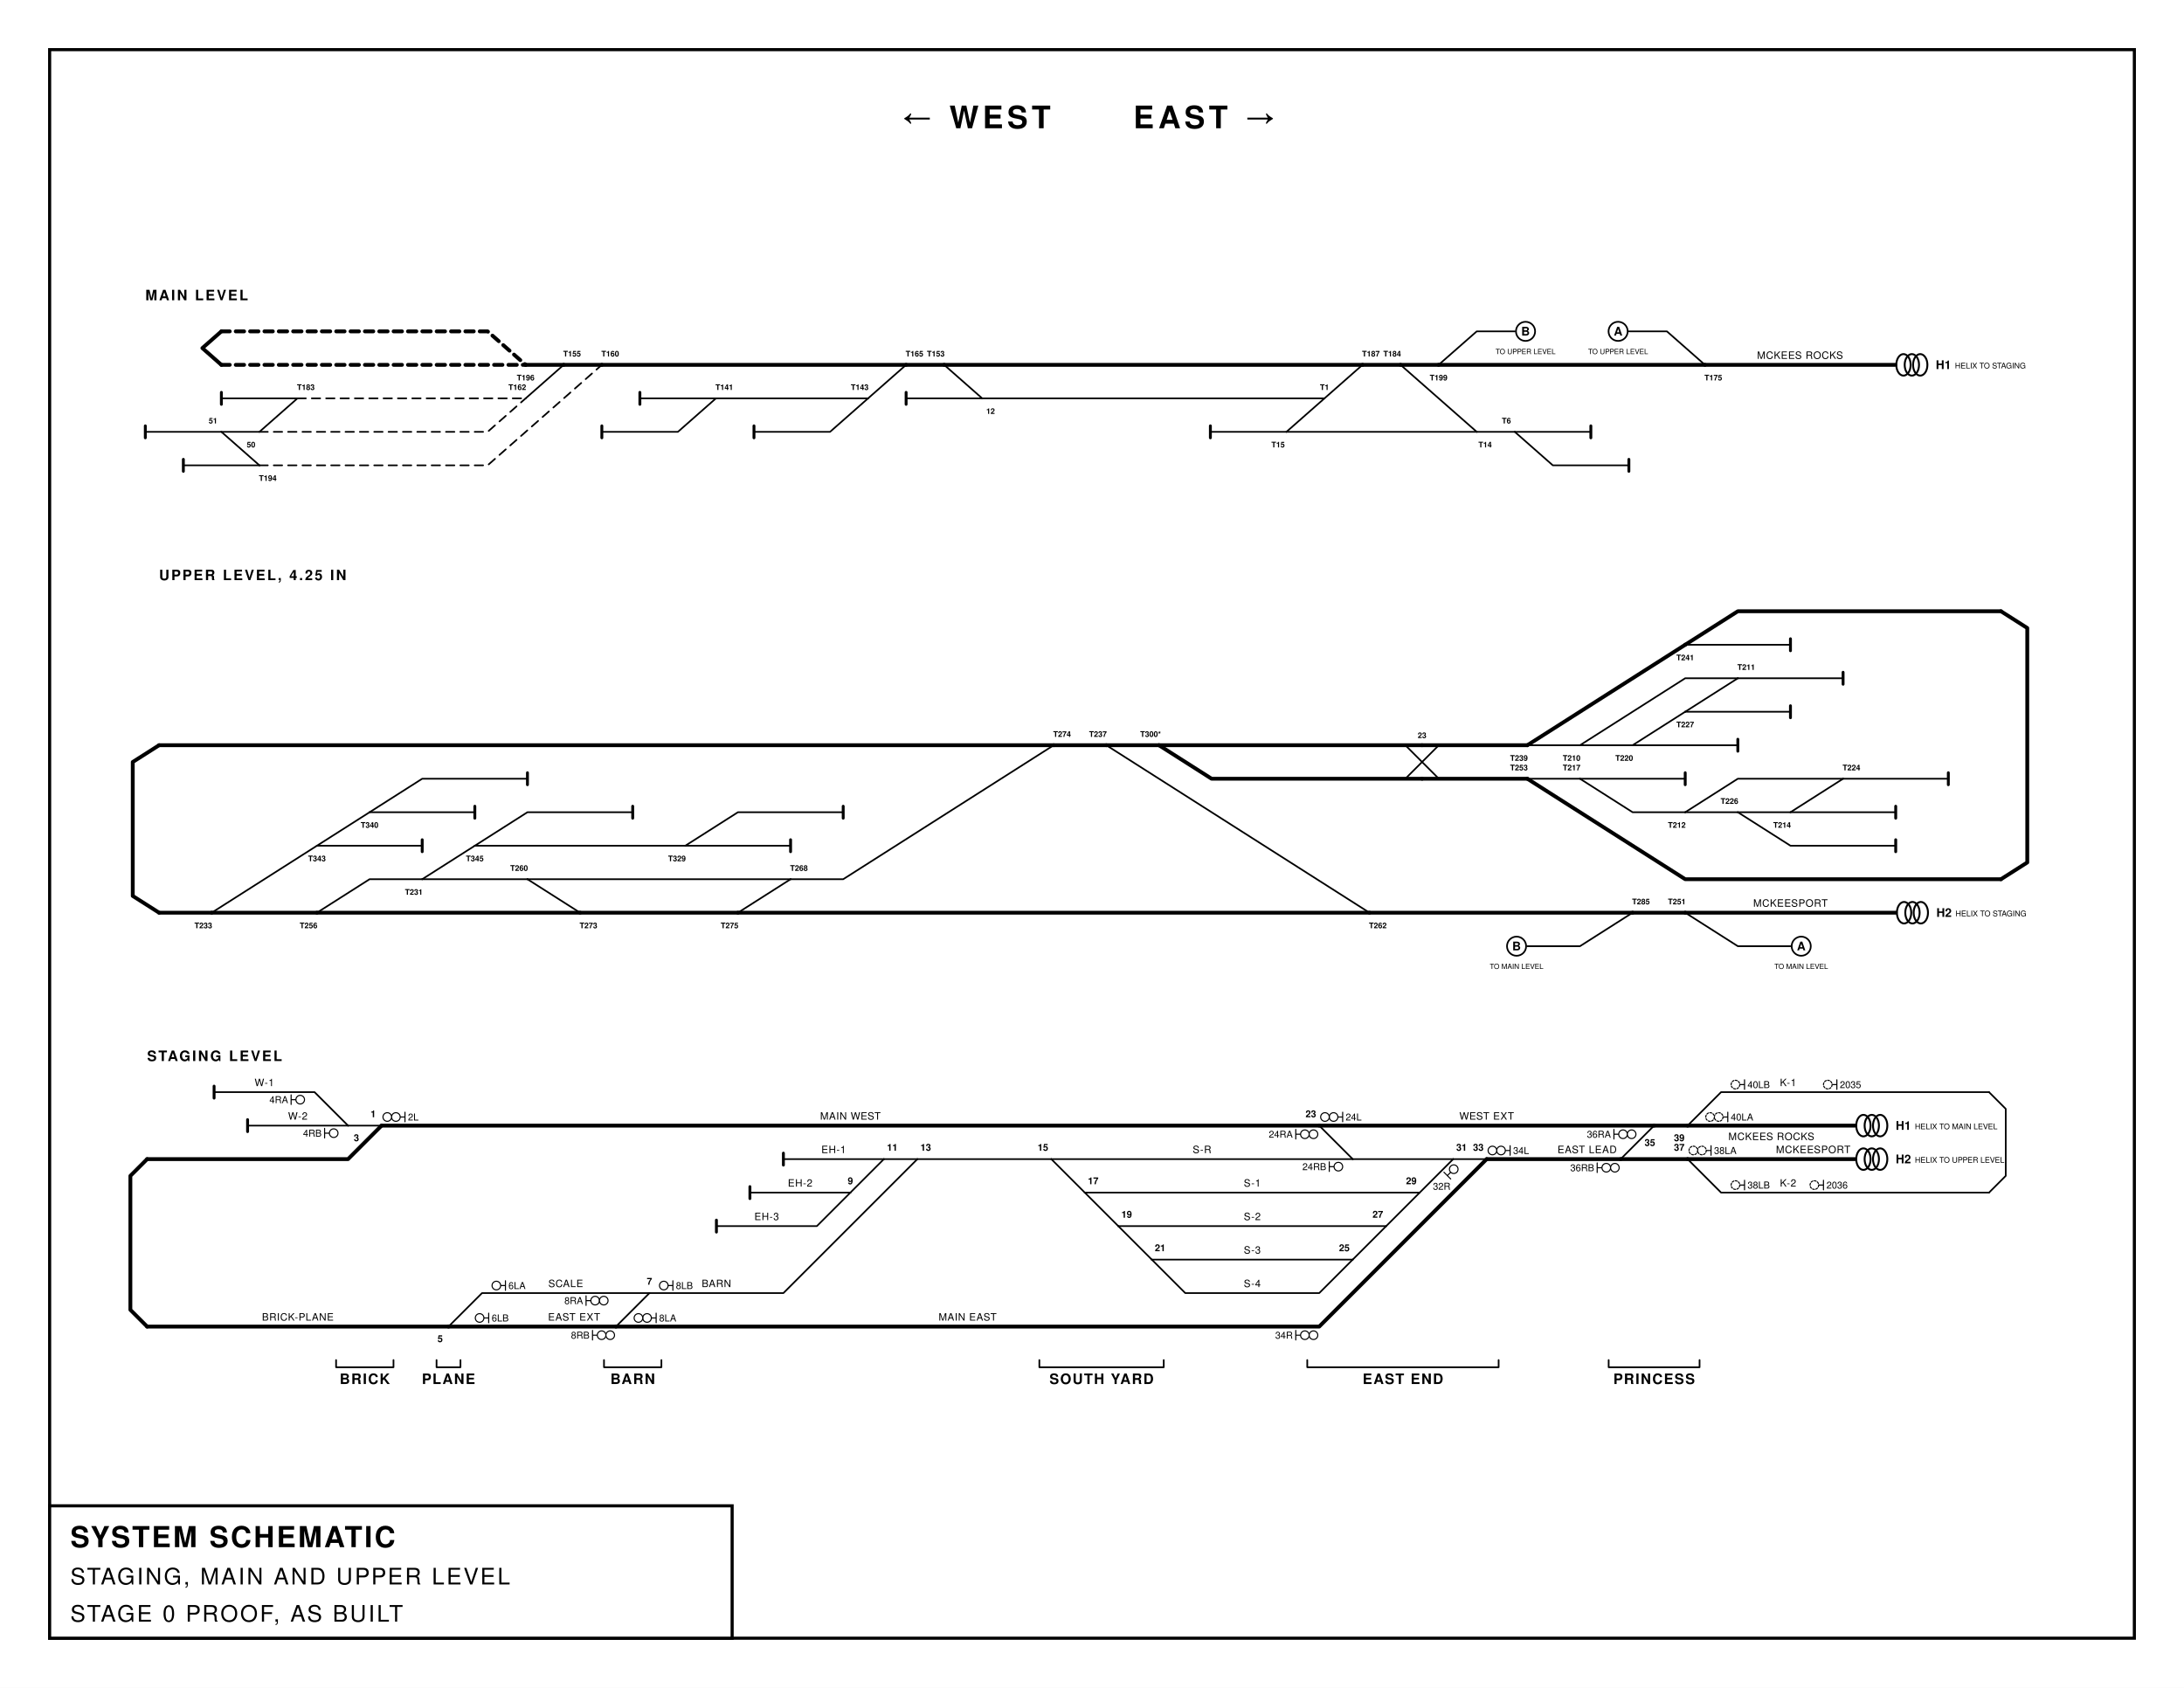
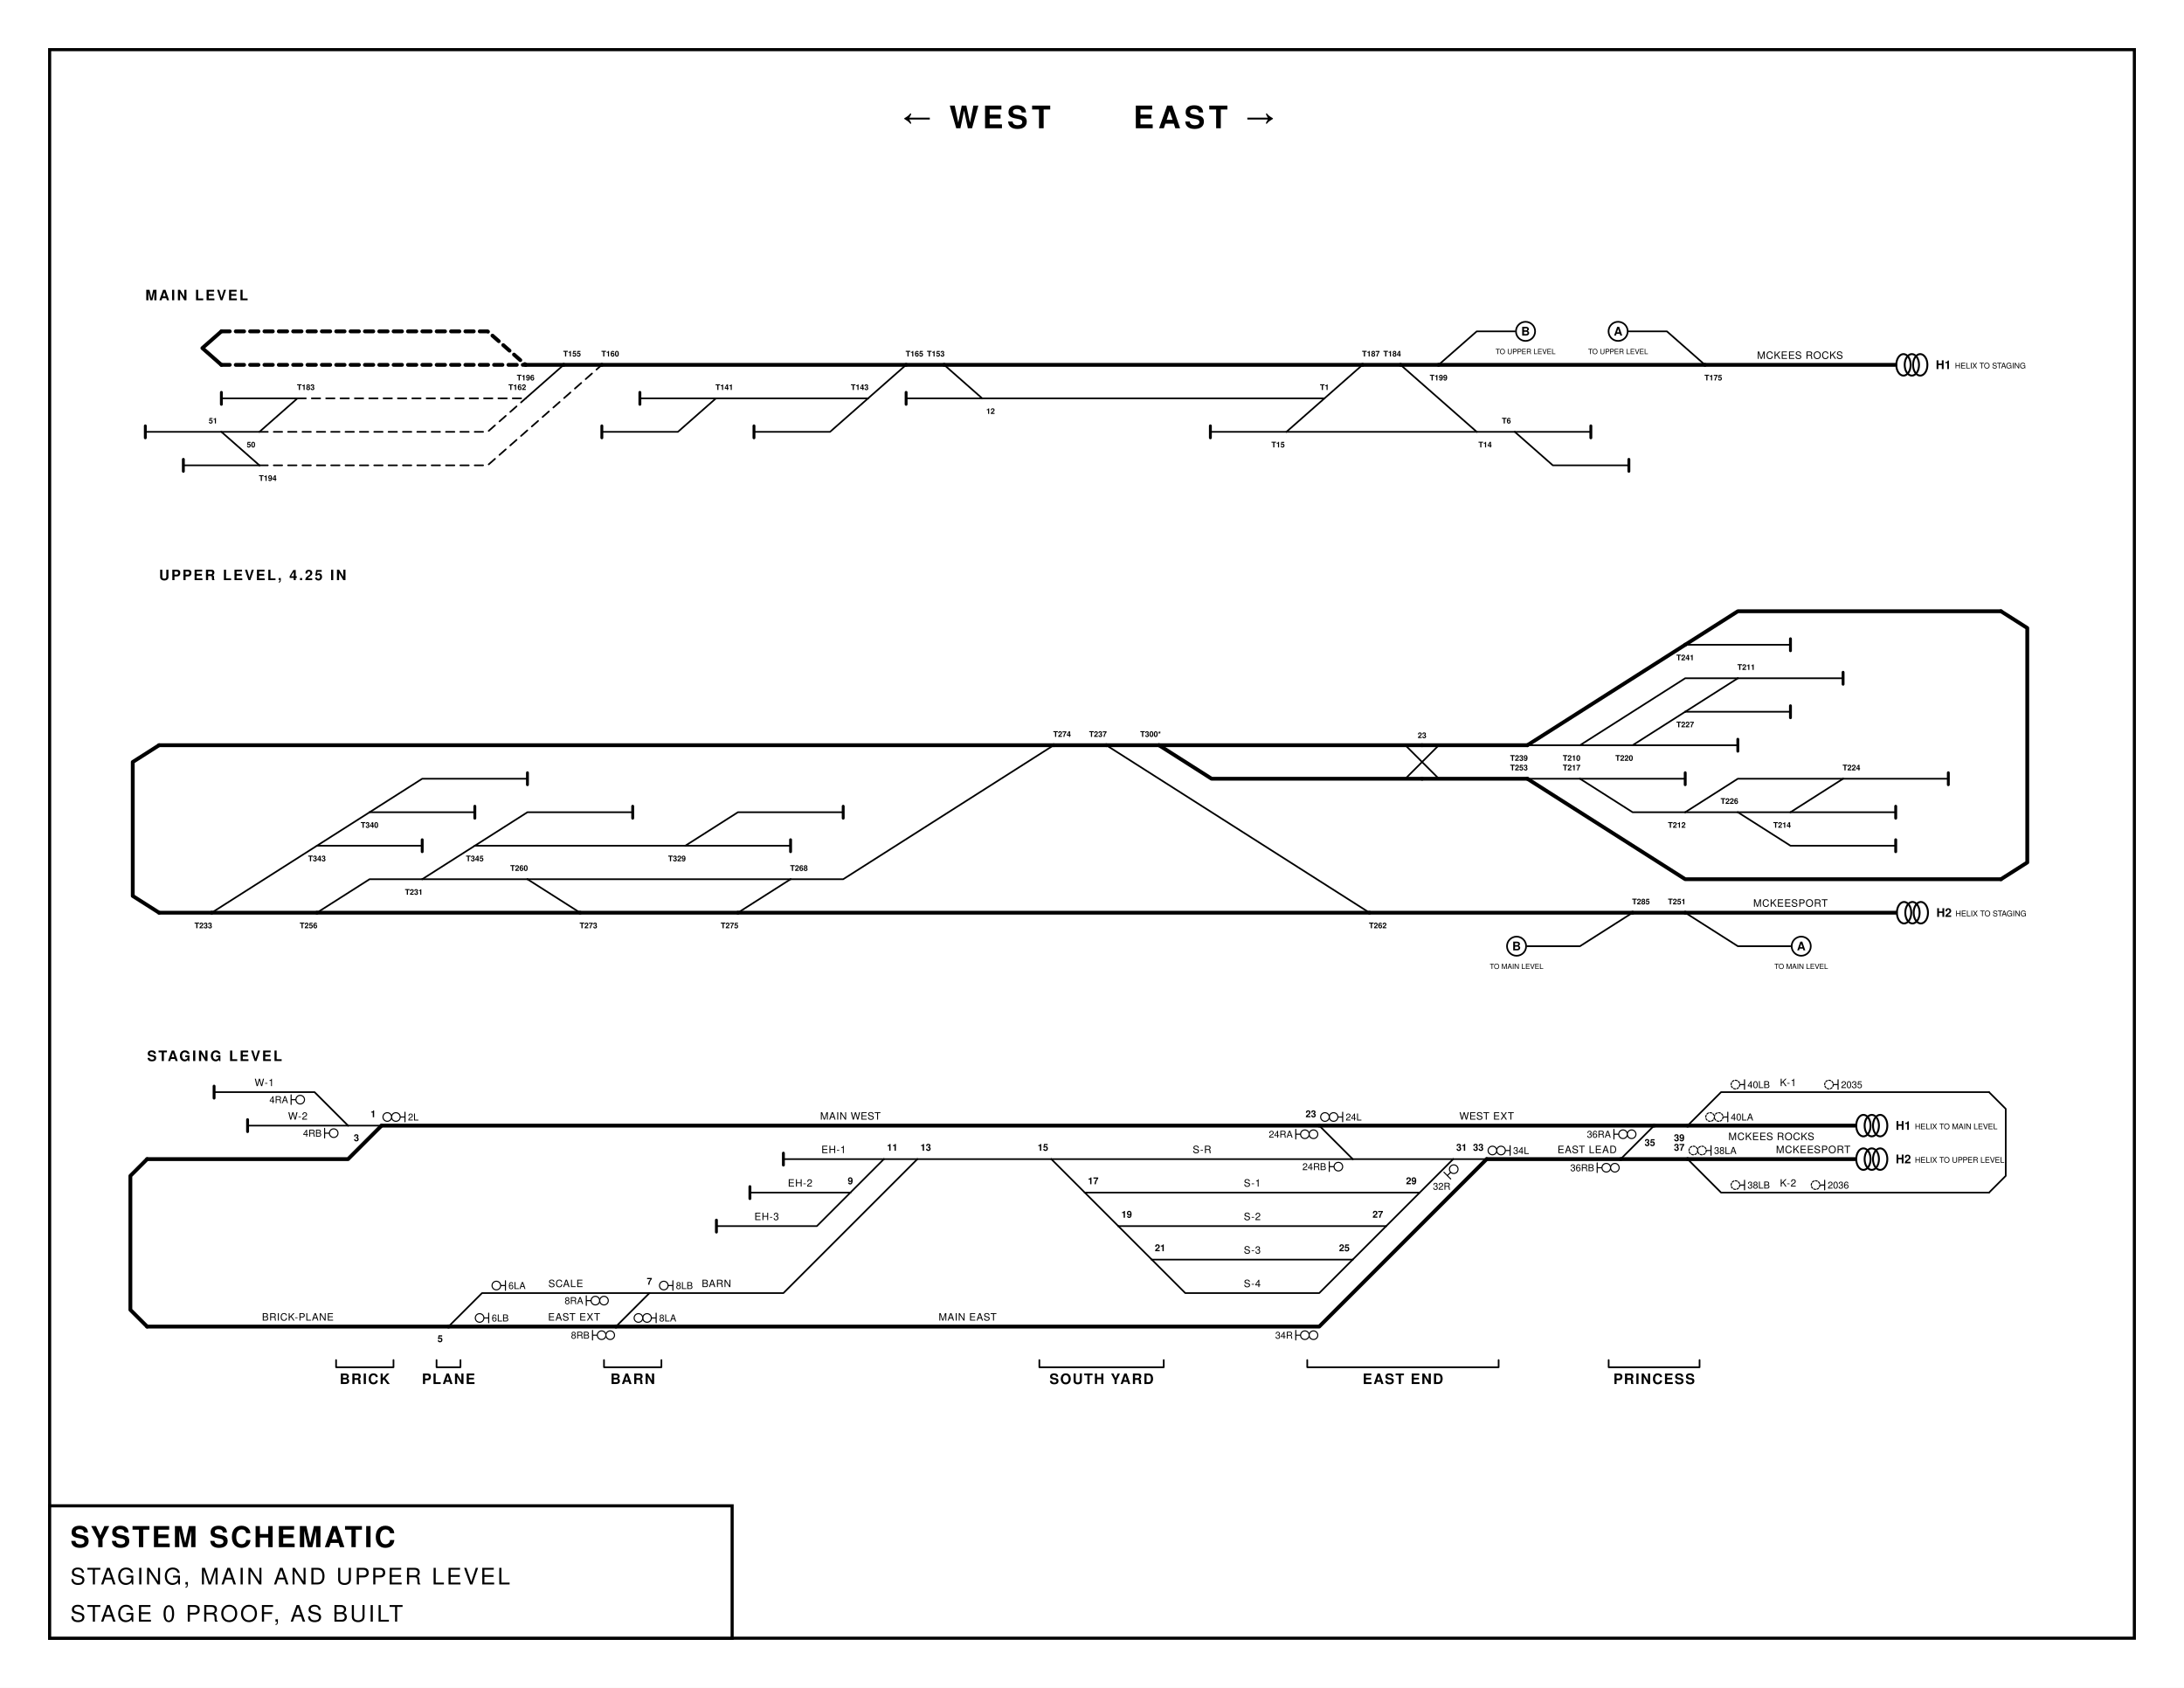
<svg xmlns="http://www.w3.org/2000/svg" viewBox="0 0 1056 816" width="1056" height="816" font-family="'Helvetica Neue',Helvetica,Arial,sans-serif">
  <rect width="1056" height="816" fill="#fff" />
  <rect x="24" y="24" width="1008" height="768" fill="none" stroke="#000" stroke-width="1.5" />
  <g transform="translate(48.0,125.5) scale(0.5783)" fill="none" stroke="#000" stroke-linecap="round" stroke-linejoin="round">
    <path d="M929.0,144.0 L992.6,144.0" stroke-width="1.4" />
    <path d="M992.6,144.0 L1151.7,144.0" stroke-width="1.4" />
    <path d="M992.6,144.0 L1024.4,116.0" stroke-width="1.4" />
    <path d="M1151.7,144.0 L1183.5,144.0" stroke-width="1.4" />
    <path d="M1183.5,144.0 L1247.1,144.0" stroke-width="1.4" />
    <path d="M1183.5,144.0 L1215.3,172.0 L1278.9,172.0" stroke-width="1.4" />
    <path d="M1024.4,116.0 L1056.2,88.0" stroke-width="1.4" />
    <path d="M738.2,116.0 L1024.4,116.0" stroke-width="1.4" />
    <path d="M674.6,116.0 L738.2,116.0" stroke-width="1.4" />
    <path d="M706.4,88.0 L738.2,116.0" stroke-width="1.4" />
    <path d="M1088.0,88.0 L1151.7,144.0" stroke-width="1.4" />
    <path d="M515.6,116.0 L642.8,116.0" stroke-width="1.4" />
    <path d="M452.0,116.0 L515.6,116.0" stroke-width="1.4" />
    <path d="M420.2,144.0 L483.8,144.0 L515.6,116.0" stroke-width="1.4" />
    <path d="M642.8,116.0 L674.6,88.0" stroke-width="1.4" />
    <path d="M547.4,144.0 L611.0,144.0 L642.8,116.0" stroke-width="1.4" />
    <path d="M674.6,88.0 L706.4,88.0" stroke-width="3.2" />
    <path d="M706.4,88.0 L1056.2,88.0" stroke-width="3.2" />
    <path d="M388.3,88.0 L420.2,88.0" stroke-width="3.2" />
    <path d="M356.5,88.0 L388.3,88.0" stroke-width="3.2" />
    <path d="M356.5,116.0 L388.3,88.0" stroke-width="1.4" />
    <path d="M133.9,144.0 L324.7,144.0 L356.5,116.0" stroke-width="1.4" stroke-dasharray="7 5" />
    <path d="M165.7,116.0 L356.5,116.0" stroke-width="1.4" stroke-dasharray="7 5" />
    <path d="M420.2,88.0 L674.6,88.0" stroke-width="3.2" />
    <path d="M133.9,172.0 L324.7,172.0 L420.2,88.0" stroke-width="1.4" stroke-dasharray="7 5" />
    <path d="M38.5,144.0 L102.1,144.0" stroke-width="1.4" />
    <path d="M102.1,144.0 L133.9,172.0" stroke-width="1.4" />
    <path d="M133.9,144.0 L165.7,116.0" stroke-width="1.4" />
    <path d="M102.1,144.0 L133.9,144.0" stroke-width="1.4" />
    <path d="M1056.2,88.0 L1088.0,88.0" stroke-width="3.2" />
    <path d="M1088.0,88.0 L1119.8,88.0" stroke-width="3.2" />
    <path d="M102.1,116.0 L165.7,116.0" stroke-width="1.4" />
    <path d="M70.3,172.0 L133.9,172.0" stroke-width="1.4" />
    <path d="M102.1,88.0 L356.5,88.0" stroke-width="3.2" stroke-dasharray="7 5" />
    <path d="M102.1,60.0 L324.7,60.0 L356.5,88.0" stroke-width="3.2" stroke-dasharray="7 5" />
    <path d="M1342.5,88.0 L1501.5,88.0" stroke-width="3.2" />
    <path d="M1119.8,88.0 L1342.5,88.0" stroke-width="3.2" />
    <path d="M1278.9,60.0 L1310.7,60.0 L1342.5,88.0" stroke-width="1.4" />
    <path d="M1119.8,88.0 L1151.7,60.0 L1183.5,60.0" stroke-width="1.4" />
    <path d="M102.1,60.0 L86.2,74.0 L86.2,74.0 L102.1,88.0" stroke-width="3.2" />
    <path d="M929.0,139.0 L929.0,149.0" stroke-width="2.4" />
    <path d="M1247.1,139.0 L1247.1,149.0" stroke-width="2.4" />
    <path d="M1278.9,167.0 L1278.9,177.0" stroke-width="2.4" />
    <path d="M674.6,111.0 L674.6,121.0" stroke-width="2.4" />
    <path d="M452.0,111.0 L452.0,121.0" stroke-width="2.4" />
    <path d="M420.2,139.0 L420.2,149.0" stroke-width="2.4" />
    <path d="M547.4,139.0 L547.4,149.0" stroke-width="2.4" />
    <path d="M38.5,139.0 L38.5,149.0" stroke-width="2.4" />
    <path d="M102.1,111.0 L102.1,121.0" stroke-width="2.4" />
    <path d="M70.3,167.0 L70.3,177.0" stroke-width="2.4" />
    <ellipse cx="1508.5" cy="88.0" rx="6" ry="9" stroke-width="1.6" />
    <ellipse cx="1515.5" cy="88.0" rx="6" ry="9" stroke-width="1.6" />
    <ellipse cx="1522.5" cy="88.0" rx="6" ry="9" stroke-width="1.6" />
    <circle cx="1269.9" cy="60.0" r="8" stroke-width="1.4" fill="#fff" />
    <circle cx="1192.5" cy="60.0" r="8" stroke-width="1.4" fill="#fff" />
    <text x="38.5" y="34.0" font-size="12" text-anchor="start" font-weight="bold" fill="#000" stroke="none" letter-spacing="1.5">MAIN LEVEL</text>
    <text x="1535.5" y="91.5" font-size="10" text-anchor="start" font-weight="bold" fill="#000" stroke="none">H1</text>
    <text x="1551.5" y="91.0" font-size="6.5" text-anchor="start" font-weight="normal" fill="#000" stroke="none">HELIX TO STAGING</text>
    <text x="1269.9" y="63.5" font-size="10" text-anchor="middle" font-weight="bold" fill="#000" stroke="none">A</text>
    <text x="1269.9" y="79.0" font-size="6" text-anchor="middle" font-weight="normal" fill="#000" stroke="none">TO UPPER LEVEL</text>
    <text x="1192.5" y="63.5" font-size="10" text-anchor="middle" font-weight="bold" fill="#000" stroke="none">B</text>
    <text x="1192.5" y="79.0" font-size="6" text-anchor="middle" font-weight="normal" fill="#000" stroke="none">TO UPPER LEVEL</text>
    <text x="1024.4" y="109.0" font-size="6.5" text-anchor="middle" font-weight="bold" fill="#000" stroke="none">T1</text>
    <text x="356.5" y="101.0" font-size="6.5" text-anchor="middle" font-weight="bold" fill="#000" stroke="none">T196</text>
    <text x="1119.8" y="101.0" font-size="6.5" text-anchor="middle" font-weight="bold" fill="#000" stroke="none">T199</text>
    <text x="349.5" y="109.0" font-size="6.5" text-anchor="middle" font-weight="bold" fill="#000" stroke="none">T162</text>
    <text x="699.4" y="81.0" font-size="6.5" text-anchor="middle" font-weight="bold" fill="#000" stroke="none">T153</text>
    <text x="681.6" y="81.0" font-size="6.5" text-anchor="middle" font-weight="bold" fill="#000" stroke="none">T165</text>
    <text x="95.1" y="137.0" font-size="6.5" text-anchor="middle" font-weight="bold" fill="#000" stroke="none">51</text>
    <text x="172.7" y="109.0" font-size="6.5" text-anchor="middle" font-weight="bold" fill="#000" stroke="none">T183</text>
    <text x="1349.5" y="101.0" font-size="6.5" text-anchor="middle" font-weight="bold" fill="#000" stroke="none">T175</text>
    <text x="1422.0" y="83.0" font-size="8.5" text-anchor="middle" font-weight="normal" fill="#000" stroke="none" letter-spacing="0.4">MCKEES ROCKS</text>
    <text x="635.8" y="109.0" font-size="6.5" text-anchor="middle" font-weight="bold" fill="#000" stroke="none">T143</text>
    <text x="395.3" y="81.0" font-size="6.5" text-anchor="middle" font-weight="bold" fill="#000" stroke="none">T155</text>
    <text x="126.9" y="157.0" font-size="6.5" text-anchor="middle" font-weight="bold" fill="#000" stroke="none">50</text>
    <text x="427.2" y="81.0" font-size="6.5" text-anchor="middle" font-weight="bold" fill="#000" stroke="none">T160</text>
    <text x="985.6" y="157.0" font-size="6.5" text-anchor="middle" font-weight="bold" fill="#000" stroke="none">T15</text>
    <text x="1176.5" y="137.0" font-size="6.5" text-anchor="middle" font-weight="bold" fill="#000" stroke="none">T6</text>
    <text x="745.2" y="129.0" font-size="6.5" text-anchor="middle" font-weight="bold" fill="#000" stroke="none">12</text>
    <text x="1158.7" y="157.0" font-size="6.5" text-anchor="middle" font-weight="bold" fill="#000" stroke="none">T14</text>
    <text x="522.6" y="109.0" font-size="6.5" text-anchor="middle" font-weight="bold" fill="#000" stroke="none">T141</text>
    <text x="1081.0" y="81.0" font-size="6.5" text-anchor="middle" font-weight="bold" fill="#000" stroke="none">T184</text>
    <text x="1063.2" y="81.0" font-size="6.5" text-anchor="middle" font-weight="bold" fill="#000" stroke="none">T187</text>
    <text x="140.9" y="185.0" font-size="6.5" text-anchor="middle" font-weight="bold" fill="#000" stroke="none">T194</text>
    <path d="M1194.0,406.0 L1238.0,406.0" stroke-width="1.4" />
    <path d="M1238.0,406.0 L1326.0,350.0 L1370.0,350.0" stroke-width="1.4" />
    <path d="M1238.0,406.0 L1282.0,406.0" stroke-width="1.4" />
    <path d="M1370.0,350.0 L1458.0,350.0" stroke-width="1.4" />
    <path d="M1326.0,378.0 L1370.0,350.0" stroke-width="1.4" />
    <path d="M1238.0,434.0 L1282.0,462.0 L1326.0,462.0" stroke-width="1.4" />
    <path d="M1326.0,462.0 L1370.0,462.0" stroke-width="1.4" />
    <path d="M1326.0,462.0 L1370.0,434.0 L1458.0,434.0" stroke-width="1.4" />
    <path d="M1370.0,462.0 L1414.0,462.0" stroke-width="1.4" />
    <path d="M1414.0,462.0 L1502.0,462.0" stroke-width="1.4" />
    <path d="M1414.0,462.0 L1458.0,434.0" stroke-width="1.4" />
    <path d="M1194.0,434.0 L1238.0,434.0" stroke-width="1.4" />
    <path d="M1238.0,434.0 L1326.0,434.0" stroke-width="1.4" />
    <path d="M1282.0,406.0 L1326.0,378.0" stroke-width="1.4" />
    <path d="M1282.0,406.0 L1370.0,406.0" stroke-width="1.4" />
    <path d="M1458.0,434.0 L1546.0,434.0" stroke-width="1.4" />
    <path d="M1370.0,462.0 L1414.0,490.0 L1502.0,490.0" stroke-width="1.4" />
    <path d="M1326.0,378.0 L1414.0,378.0" stroke-width="1.4" />
    <path d="M182.0,546.0 L226.0,518.0 L270.0,518.0" stroke-width="1.4" />
    <path d="M270.0,518.0 L358.0,518.0" stroke-width="1.4" />
    <path d="M270.0,518.0 L314.0,490.0" stroke-width="1.4" />
    <path d="M50.0,546.0 L94.0,546.0" stroke-width="3.2" />
    <path d="M50.0,406.0 L798.0,406.0" stroke-width="3.2" />
    <path d="M94.0,546.0 L182.0,546.0" stroke-width="3.2" />
    <path d="M94.0,546.0 L182.0,490.0" stroke-width="1.4" />
    <path d="M1106.0,406.0 L1194.0,406.0" stroke-width="3.2" />
    <path d="M1194.0,406.0 L1326.0,322.0" stroke-width="3.2" />
    <path d="M1326.0,322.0 L1370.0,294.0 L1590.0,294.0" stroke-width="3.2" />
    <path d="M1194.0,434.0 L1326.0,518.0 L1590.0,518.0" stroke-width="3.2" />
    <path d="M1326.0,322.0 L1414.0,322.0" stroke-width="1.4" />
    <path d="M1106.0,434.0 L1194.0,434.0" stroke-width="3.2" />
    <path d="M1282.0,546.0 L1326.0,546.0" stroke-width="3.2" />
    <path d="M182.0,546.0 L402.0,546.0" stroke-width="3.2" />
    <path d="M798.0,406.0 L842.0,406.0" stroke-width="3.2" />
    <path d="M842.0,406.0 L1062.0,546.0" stroke-width="1.4" />
    <path d="M358.0,518.0 L578.0,518.0" stroke-width="1.4" />
    <path d="M358.0,518.0 L402.0,546.0" stroke-width="1.4" />
    <path d="M1062.0,546.0 L1282.0,546.0" stroke-width="3.2" />
    <path d="M534.0,546.0 L1062.0,546.0" stroke-width="3.2" />
    <path d="M578.0,518.0 L622.0,518.0 L798.0,406.0" stroke-width="1.4" />
    <path d="M534.0,546.0 L578.0,518.0" stroke-width="1.4" />
    <path d="M402.0,546.0 L534.0,546.0" stroke-width="3.2" />
    <path d="M886.0,406.0 L930.0,434.0 L1106.0,434.0" stroke-width="3.2" />
    <path d="M314.0,490.0 L490.0,490.0" stroke-width="1.4" />
    <path d="M490.0,490.0 L578.0,490.0" stroke-width="1.4" />
    <path d="M490.0,490.0 L534.0,462.0 L622.0,462.0" stroke-width="1.4" />
    <path d="M182.0,490.0 L226.0,462.0" stroke-width="1.4" />
    <path d="M226.0,462.0 L314.0,462.0" stroke-width="1.4" />
    <path d="M226.0,462.0 L270.0,434.0 L358.0,434.0" stroke-width="1.4" />
    <path d="M314.0,490.0 L358.0,462.0 L446.0,462.0" stroke-width="1.4" />
    <path d="M182.0,490.0 L270.0,490.0" stroke-width="1.4" />
    <path d="M1326.0,546.0 L1502.0,546.0" stroke-width="3.2" />
    <path d="M886.0,406.0 L1106.0,406.0" stroke-width="3.2" />
    <path d="M842.0,406.0 L886.0,406.0" stroke-width="3.2" />
    <path d="M1326.0,546.0 L1370.0,574.0 L1414.0,574.0" stroke-width="1.4" />
    <path d="M1194.0,574.0 L1238.0,574.0 L1282.0,546.0" stroke-width="1.4" />
    <path d="M50.0,406.0 L28.0,420.0 L28.0,532.0 L50.0,546.0" stroke-width="3.2" />
    <path d="M1590.0,294.0 L1612.0,308.0 L1612.0,504.0 L1590.0,518.0" stroke-width="3.2" />
    <path d="M1092.0,406.0 L1120.0,434.0 M1092.0,434.0 L1120.0,406.0" stroke-width="1.4" />
    <path d="M1458.0,345.0 L1458.0,355.0" stroke-width="2.4" />
    <path d="M1502.0,457.0 L1502.0,467.0" stroke-width="2.4" />
    <path d="M1326.0,429.0 L1326.0,439.0" stroke-width="2.4" />
    <path d="M1370.0,401.0 L1370.0,411.0" stroke-width="2.4" />
    <path d="M1546.0,429.0 L1546.0,439.0" stroke-width="2.4" />
    <path d="M1502.0,485.0 L1502.0,495.0" stroke-width="2.4" />
    <path d="M1414.0,373.0 L1414.0,383.0" stroke-width="2.4" />
    <path d="M1414.0,317.0 L1414.0,327.0" stroke-width="2.4" />
    <ellipse cx="1509.0" cy="546.0" rx="6" ry="9" stroke-width="1.6" />
    <ellipse cx="1516.0" cy="546.0" rx="6" ry="9" stroke-width="1.6" />
    <ellipse cx="1523.0" cy="546.0" rx="6" ry="9" stroke-width="1.6" />
    <path d="M578.0,485.0 L578.0,495.0" stroke-width="2.4" />
    <path d="M622.0,457.0 L622.0,467.0" stroke-width="2.4" />
    <path d="M314.0,457.0 L314.0,467.0" stroke-width="2.4" />
    <path d="M358.0,429.0 L358.0,439.0" stroke-width="2.4" />
    <path d="M446.0,457.0 L446.0,467.0" stroke-width="2.4" />
    <path d="M270.0,485.0 L270.0,495.0" stroke-width="2.4" />
    <circle cx="1423.0" cy="574.0" r="8" stroke-width="1.4" fill="#fff" />
    <circle cx="1185.0" cy="574.0" r="8" stroke-width="1.4" fill="#fff" />
    <text x="50.0" y="268.0" font-size="12" text-anchor="start" font-weight="bold" fill="#000" stroke="none" letter-spacing="1.5">UPPER LEVEL, 4.25 IN</text>
    <text x="1106.0" y="400.0" font-size="6.5" text-anchor="middle" font-weight="bold" fill="#000" stroke="none">23</text>
    <text x="1536.0" y="549.5" font-size="10" text-anchor="start" font-weight="bold" fill="#000" stroke="none">H2</text>
    <text x="1552.0" y="549.0" font-size="6.5" text-anchor="start" font-weight="normal" fill="#000" stroke="none">HELIX TO STAGING</text>
    <text x="1423.0" y="577.5" font-size="10" text-anchor="middle" font-weight="bold" fill="#000" stroke="none">A</text>
    <text x="1423.0" y="593.0" font-size="6" text-anchor="middle" font-weight="normal" fill="#000" stroke="none">TO MAIN LEVEL</text>
    <text x="1185.0" y="577.5" font-size="10" text-anchor="middle" font-weight="bold" fill="#000" stroke="none">B</text>
    <text x="1185.0" y="593.0" font-size="6" text-anchor="middle" font-weight="normal" fill="#000" stroke="none">TO MAIN LEVEL</text>
    <text x="1326.0" y="391.0" font-size="6.5" text-anchor="middle" font-weight="bold" fill="#000" stroke="none">T227</text>
    <text x="1326.0" y="335.0" font-size="6.5" text-anchor="middle" font-weight="bold" fill="#000" stroke="none">T241</text>
    <text x="226.0" y="475.0" font-size="6.5" text-anchor="middle" font-weight="bold" fill="#000" stroke="none">T340</text>
    <text x="314.0" y="503.0" font-size="6.5" text-anchor="middle" font-weight="bold" fill="#000" stroke="none">T345</text>
    <text x="182.0" y="503.0" font-size="6.5" text-anchor="middle" font-weight="bold" fill="#000" stroke="none">T343</text>
    <text x="1414.0" y="541.0" font-size="8.5" text-anchor="middle" font-weight="normal" fill="#000" stroke="none" letter-spacing="0.4">MCKEESPORT</text>
    <text x="1377.0" y="343.0" font-size="6.5" text-anchor="middle" font-weight="bold" fill="#000" stroke="none">T211</text>
    <text x="1465.0" y="427.0" font-size="6.5" text-anchor="middle" font-weight="bold" fill="#000" stroke="none">T224</text>
    <text x="87.0" y="559.0" font-size="6.5" text-anchor="middle" font-weight="bold" fill="#000" stroke="none">T233</text>
    <text x="175.0" y="559.0" font-size="6.5" text-anchor="middle" font-weight="bold" fill="#000" stroke="none">T256</text>
    <text x="351.0" y="511.0" font-size="6.5" text-anchor="middle" font-weight="bold" fill="#000" stroke="none">T260</text>
    <text x="1069.0" y="559.0" font-size="6.5" text-anchor="middle" font-weight="bold" fill="#000" stroke="none">T262</text>
    <text x="585.0" y="511.0" font-size="6.5" text-anchor="middle" font-weight="bold" fill="#000" stroke="none">T268</text>
    <text x="409.0" y="559.0" font-size="6.5" text-anchor="middle" font-weight="bold" fill="#000" stroke="none">T273</text>
    <text x="527.0" y="559.0" font-size="6.5" text-anchor="middle" font-weight="bold" fill="#000" stroke="none">T275</text>
    <text x="1231.0" y="427.0" font-size="6.5" text-anchor="middle" font-weight="bold" fill="#000" stroke="none">T217</text>
    <text x="1187.0" y="419.0" font-size="6.5" text-anchor="middle" font-weight="bold" fill="#000" stroke="none">T239</text>
    <text x="879.0" y="399.0" font-size="6.5" text-anchor="middle" font-weight="bold" fill="#000" stroke="none">T300*</text>
    <text x="1407.0" y="475.0" font-size="6.5" text-anchor="middle" font-weight="bold" fill="#000" stroke="none">T214</text>
    <text x="1363.0" y="455.0" font-size="6.5" text-anchor="middle" font-weight="bold" fill="#000" stroke="none">T226</text>
    <text x="1231.0" y="419.0" font-size="6.5" text-anchor="middle" font-weight="bold" fill="#000" stroke="none">T210</text>
    <text x="1319.0" y="475.0" font-size="6.5" text-anchor="middle" font-weight="bold" fill="#000" stroke="none">T212</text>
    <text x="1275.0" y="419.0" font-size="6.5" text-anchor="middle" font-weight="bold" fill="#000" stroke="none">T220</text>
    <text x="263.0" y="531.0" font-size="6.5" text-anchor="middle" font-weight="bold" fill="#000" stroke="none">T231</text>
    <text x="1187.0" y="427.0" font-size="6.5" text-anchor="middle" font-weight="bold" fill="#000" stroke="none">T253</text>
    <text x="1319.0" y="539.0" font-size="6.5" text-anchor="middle" font-weight="bold" fill="#000" stroke="none">T251</text>
    <text x="835.0" y="399.0" font-size="6.5" text-anchor="middle" font-weight="bold" fill="#000" stroke="none">T237</text>
    <text x="805.0" y="399.0" font-size="6.5" text-anchor="middle" font-weight="bold" fill="#000" stroke="none">T274</text>
    <text x="1289.0" y="539.0" font-size="6.5" text-anchor="middle" font-weight="bold" fill="#000" stroke="none">T285</text>
    <text x="483.0" y="503.0" font-size="6.5" text-anchor="middle" font-weight="bold" fill="#000" stroke="none">T329</text>
    <path d="M1132.0,752.0 L1160.0,752.0" stroke-width="1.4" />
    <path d="M1048.0,752.0 L1132.0,752.0" stroke-width="1.4" />
    <path d="M1104.0,780.0 L1132.0,752.0" stroke-width="1.4" />
    <path d="M208.0,724.0 L236.0,724.0" stroke-width="1.4" />
    <path d="M96.0,696.0 L180.0,696.0 L208.0,724.0" stroke-width="1.4" />
    <path d="M124.0,724.0 L208.0,724.0" stroke-width="1.4" />
    <path d="M796.0,752.0 L824.0,780.0" stroke-width="1.4" />
    <path d="M1300.0,724.0 L1328.0,724.0" stroke-width="3.2" />
    <path d="M1020.0,724.0 L1300.0,724.0" stroke-width="3.2" />
    <path d="M1272.0,752.0 L1300.0,724.0" stroke-width="1.4" />
    <path d="M1328.0,724.0 L1468.0,724.0" stroke-width="3.2" />
    <path d="M1328.0,724.0 L1356.0,696.0 L1580.0,696.0" stroke-width="1.4" />
    <path d="M1328.0,752.0 L1356.0,780.0 L1580.0,780.0" stroke-width="1.4" />
    <path d="M1020.0,724.0 L1048.0,752.0" stroke-width="1.4" />
    <path d="M1048.0,836.0 L1076.0,808.0" stroke-width="1.4" />
    <path d="M880.0,836.0 L908.0,864.0 L1020.0,864.0 L1048.0,836.0" stroke-width="1.4" />
    <path d="M880.0,836.0 L1048.0,836.0" stroke-width="1.4" />
    <path d="M824.0,780.0 L852.0,808.0" stroke-width="1.4" />
    <path d="M824.0,780.0 L1104.0,780.0" stroke-width="1.4" />
    <path d="M852.0,808.0 L880.0,836.0" stroke-width="1.4" />
    <path d="M1272.0,752.0 L1328.0,752.0" stroke-width="3.2" />
    <path d="M1328.0,752.0 L1468.0,752.0" stroke-width="3.2" />
    <path d="M1076.0,808.0 L1104.0,780.0" stroke-width="1.4" />
    <path d="M1160.0,752.0 L1272.0,752.0" stroke-width="3.2" />
    <path d="M852.0,808.0 L1076.0,808.0" stroke-width="1.4" />
    <path d="M40.0,892.0 L292.0,892.0" stroke-width="3.2" />
    <path d="M40.0,752.0 L208.0,752.0 L236.0,724.0" stroke-width="3.2" />
    <path d="M796.0,752.0 L1048.0,752.0" stroke-width="1.4" />
    <path d="M236.0,724.0 L1020.0,724.0" stroke-width="3.2" />
    <path d="M292.0,892.0 L320.0,864.0 L460.0,864.0" stroke-width="1.4" />
    <path d="M292.0,892.0 L432.0,892.0" stroke-width="3.2" />
    <path d="M432.0,892.0 L1020.0,892.0 L1160.0,752.0" stroke-width="3.2" />
    <path d="M432.0,892.0 L460.0,864.0" stroke-width="1.4" />
    <path d="M460.0,864.0 L572.0,864.0 L684.0,752.0" stroke-width="1.4" />
    <path d="M684.0,752.0 L796.0,752.0" stroke-width="1.4" />
    <path d="M656.0,752.0 L684.0,752.0" stroke-width="1.4" />
    <path d="M572.0,752.0 L656.0,752.0" stroke-width="1.4" />
    <path d="M628.0,780.0 L656.0,752.0" stroke-width="1.4" />
    <path d="M516.0,808.0 L600.0,808.0 L628.0,780.0" stroke-width="1.4" />
    <path d="M544.0,780.0 L628.0,780.0" stroke-width="1.4" />
    <path d="M1580.0,696.0 L1594.0,710.0 L1594.0,766.0 L1580.0,780.0" stroke-width="1.4" />
    <path d="M40.0,752.0 L26.0,766.0 L26.0,878.0 L40.0,892.0" stroke-width="3.2" />
    <path d="M96.0,691.0 L96.0,701.0" stroke-width="2.4" />
    <path d="M124.0,719.0 L124.0,729.0" stroke-width="2.4" />
    <ellipse cx="1475.0" cy="724.0" rx="6" ry="9" stroke-width="1.6" />
    <ellipse cx="1482.0" cy="724.0" rx="6" ry="9" stroke-width="1.6" />
    <ellipse cx="1489.0" cy="724.0" rx="6" ry="9" stroke-width="1.6" />
    <ellipse cx="1475.0" cy="752.0" rx="6" ry="9" stroke-width="1.6" />
    <ellipse cx="1482.0" cy="752.0" rx="6" ry="9" stroke-width="1.6" />
    <ellipse cx="1489.0" cy="752.0" rx="6" ry="9" stroke-width="1.6" />
    <path d="M572.0,747.0 L572.0,757.0" stroke-width="2.4" />
    <path d="M516.0,803.0 L516.0,813.0" stroke-width="2.4" />
    <path d="M544.0,775.0 L544.0,785.0" stroke-width="2.4" />
    <path d="M255.6,712.8 L255.6,720.8 M255.6,716.8 L251.6,716.8" stroke-width="0.9" />
    <circle cx="248.0" cy="716.8" r="3.6" stroke-width="0.9" fill="#fff" />
    <circle cx="240.8" cy="716.8" r="3.6" stroke-width="0.9" fill="#fff" />
    <path d="M160.4,698.3 L160.4,706.3 M160.4,702.3 L164.4,702.3" stroke-width="0.9" />
    <circle cx="168.0" cy="702.3" r="3.6" stroke-width="0.9" fill="#fff" />
    <path d="M188.4,726.3 L188.4,734.3 M188.4,730.3 L192.4,730.3" stroke-width="0.9" />
    <circle cx="196.0" cy="730.3" r="3.6" stroke-width="0.9" fill="#fff" />
    <path d="M339.6,853.7 L339.6,861.7 M339.6,857.7 L335.6,857.7" stroke-width="0.9" />
    <circle cx="332.0" cy="857.7" r="3.6" stroke-width="0.9" fill="#fff" />
    <path d="M325.6,880.8 L325.6,888.8 M325.6,884.8 L321.6,884.8" stroke-width="0.9" />
    <circle cx="318.0" cy="884.8" r="3.6" stroke-width="0.9" fill="#fff" />
    <path d="M465.6,880.8 L465.6,888.8 M465.6,884.8 L461.6,884.8" stroke-width="0.9" />
    <circle cx="458.0" cy="884.8" r="3.6" stroke-width="0.9" fill="#fff" />
    <circle cx="450.8" cy="884.8" r="3.6" stroke-width="0.9" fill="#fff" />
    <path d="M479.6,853.7 L479.6,861.7 M479.6,857.7 L475.6,857.7" stroke-width="0.9" />
    <circle cx="472.0" cy="857.7" r="3.6" stroke-width="0.9" fill="#fff" />
-     <path d="M407.0,866.3 L407.0,874.3 M407.0,870.3 L411.0,870.3" stroke-width="0.9" />
-     <circle cx="414.6" cy="870.3" r="3.6" stroke-width="0.9" fill="#fff" />
-     <circle cx="421.8" cy="870.3" r="3.6" stroke-width="0.9" fill="#fff" />
+     <path d="M407.2,866.3 L407.2,874.3 M407.2,870.3 L411.2,870.3" stroke-width="0.9" />
+     <circle cx="414.8" cy="870.3" r="3.6" stroke-width="0.9" fill="#fff" />
+     <circle cx="422.0" cy="870.3" r="3.6" stroke-width="0.9" fill="#fff" />
    <path d="M412.4,895.2 L412.4,903.2 M412.4,899.2 L416.4,899.2" stroke-width="0.9" />
    <circle cx="420.0" cy="899.2" r="3.6" stroke-width="0.9" fill="#fff" />
    <circle cx="427.2" cy="899.2" r="3.6" stroke-width="0.9" fill="#fff" />
    <path d="M1039.6,712.8 L1039.6,720.8 M1039.6,716.8 L1035.6,716.8" stroke-width="0.9" />
    <circle cx="1032.0" cy="716.8" r="3.6" stroke-width="0.9" fill="#fff" />
    <circle cx="1024.8" cy="716.8" r="3.6" stroke-width="0.9" fill="#fff" />
    <path d="M1000.4,727.2 L1000.4,735.2 M1000.4,731.2 L1004.4,731.2" stroke-width="0.9" />
    <circle cx="1008.0" cy="731.2" r="3.6" stroke-width="0.9" fill="#fff" />
    <circle cx="1015.2" cy="731.2" r="3.6" stroke-width="0.9" fill="#fff" />
    <path d="M1028.4,754.3 L1028.4,762.3 M1028.4,758.3 L1032.4,758.3" stroke-width="0.9" />
    <circle cx="1036.0" cy="758.3" r="3.6" stroke-width="0.9" fill="#fff" />
    <g transform="translate(1127.1,765.8) rotate(-45.0)">
      <path d="M0,-4.0 L0,4.0 M0,0 L4.0,0" stroke-width="0.9" />
      <circle cx="7.6" cy="0" r="3.6" stroke-width="0.9" fill="#fff" />
    </g>
    <path d="M1179.6,740.8 L1179.6,748.8 M1179.6,744.8 L1175.6,744.8" stroke-width="0.9" />
    <circle cx="1172.0" cy="744.8" r="3.6" stroke-width="0.9" fill="#fff" />
    <circle cx="1164.8" cy="744.8" r="3.6" stroke-width="0.9" fill="#fff" />
    <path d="M1000.4,895.2 L1000.4,903.2 M1000.4,899.2 L1004.4,899.2" stroke-width="0.9" />
    <circle cx="1008.0" cy="899.2" r="3.6" stroke-width="0.9" fill="#fff" />
    <circle cx="1015.2" cy="899.2" r="3.6" stroke-width="0.9" fill="#fff" />
    <path d="M1266.4,727.2 L1266.4,735.2 M1266.4,731.2 L1270.4,731.2" stroke-width="0.9" />
    <circle cx="1274.0" cy="731.2" r="3.6" stroke-width="0.9" fill="#fff" />
    <circle cx="1281.2" cy="731.2" r="3.6" stroke-width="0.9" fill="#fff" />
    <path d="M1252.4,755.2 L1252.4,763.2 M1252.4,759.2 L1256.4,759.2" stroke-width="0.9" />
    <circle cx="1260.0" cy="759.2" r="3.6" stroke-width="0.9" fill="#fff" />
    <circle cx="1267.2" cy="759.2" r="3.6" stroke-width="0.9" fill="#fff" />
    <path d="M1347.6,740.8 L1347.6,748.8 M1347.6,744.8 L1343.6,744.8" stroke-width="0.9" />
    <circle cx="1340.0" cy="744.8" r="3.6" stroke-width="0.9" fill="#fff" stroke-dasharray="1.6 1.2" />
    <circle cx="1332.8" cy="744.8" r="3.6" stroke-width="0.9" fill="#fff" stroke-dasharray="1.6 1.2" />
    <path d="M1375.6,769.7 L1375.6,777.7 M1375.6,773.7 L1371.6,773.7" stroke-width="0.9" />
    <circle cx="1368.0" cy="773.7" r="3.6" stroke-width="0.9" fill="#fff" stroke-dasharray="1.6 1.2" />
    <path d="M1361.6,712.8 L1361.6,720.8 M1361.6,716.8 L1357.6,716.8" stroke-width="0.9" />
    <circle cx="1354.0" cy="716.8" r="3.6" stroke-width="0.9" fill="#fff" stroke-dasharray="1.6 1.2" />
    <circle cx="1346.8" cy="716.8" r="3.6" stroke-width="0.9" fill="#fff" stroke-dasharray="1.6 1.2" />
    <path d="M1375.6,685.7 L1375.6,693.7 M1375.6,689.7 L1371.6,689.7" stroke-width="0.9" />
    <circle cx="1368.0" cy="689.7" r="3.6" stroke-width="0.9" fill="#fff" stroke-dasharray="1.6 1.2" />
-     <path d="M1452.8,685.7 L1452.8,693.7 M1452.8,689.7 L1448.8,689.7" stroke-width="0.9" />
-     <circle cx="1445.2" cy="689.7" r="3.6" stroke-width="0.9" fill="#fff" stroke-dasharray="1.6 1.2" />
-     <path d="M1441.6,769.7 L1441.6,777.7 M1441.6,773.7 L1437.6,773.7" stroke-width="0.9" />
-     <circle cx="1434.0" cy="773.7" r="3.6" stroke-width="0.9" fill="#fff" stroke-dasharray="1.6 1.2" />
+     <path d="M1453.8,685.7 L1453.8,693.7 M1453.8,689.7 L1449.8,689.7" stroke-width="0.9" />
+     <circle cx="1446.2" cy="689.7" r="3.6" stroke-width="0.9" fill="#fff" stroke-dasharray="1.6 1.2" />
+     <path d="M1442.6,769.7 L1442.6,777.7 M1442.6,773.7 L1438.6,773.7" stroke-width="0.9" />
+     <circle cx="1435.0" cy="773.7" r="3.6" stroke-width="0.9" fill="#fff" stroke-dasharray="1.6 1.2" />
    <path d="M198.0,920 L198.0,926 L246.0,926 L246.0,920" stroke-width="1.4" />
    <path d="M282.0,920 L282.0,926 L302.0,926 L302.0,920" stroke-width="1.4" />
    <path d="M422.0,920 L422.0,926 L470.0,926 L470.0,920" stroke-width="1.4" />
    <path d="M786.0,920 L786.0,926 L890.0,926 L890.0,920" stroke-width="1.4" />
    <path d="M1010.0,920 L1010.0,926 L1170.0,926 L1170.0,920" stroke-width="1.4" />
    <path d="M1262.0,920 L1262.0,926 L1338.0,926 L1338.0,920" stroke-width="1.4" />
    <text x="40.0" y="670.0" font-size="12" text-anchor="start" font-weight="bold" fill="#000" stroke="none" letter-spacing="1.5">STAGING LEVEL</text>
    <text x="1502.0" y="727.5" font-size="10" text-anchor="start" font-weight="bold" fill="#000" stroke="none">H1</text>
    <text x="1518.0" y="727.0" font-size="6.5" text-anchor="start" font-weight="normal" fill="#000" stroke="none">HELIX TO MAIN LEVEL</text>
    <text x="1502.0" y="755.5" font-size="10" text-anchor="start" font-weight="bold" fill="#000" stroke="none">H2</text>
    <text x="1518.0" y="755.0" font-size="6.5" text-anchor="start" font-weight="normal" fill="#000" stroke="none">HELIX TO UPPER LEVEL</text>
    <text x="328.1" y="887.7" font-size="8" text-anchor="start" font-weight="normal" fill="#000" stroke="none">6LB</text>
    <text x="468.1" y="887.7" font-size="8" text-anchor="start" font-weight="normal" fill="#000" stroke="none">8LA</text>
    <text x="1263.9" y="734.1" font-size="8" text-anchor="end" font-weight="normal" fill="#000" stroke="none">36RA</text>
    <text x="1364.1" y="719.7" font-size="8" text-anchor="start" font-weight="normal" fill="#000" stroke="none">40LA</text>
    <text x="157.9" y="705.2" font-size="8" text-anchor="end" font-weight="normal" fill="#000" stroke="none">4RA</text>
    <text x="997.9" y="734.1" font-size="8" text-anchor="end" font-weight="normal" fill="#000" stroke="none">24RA</text>
    <text x="1122.4" y="777.6" font-size="8" text-anchor="middle" font-weight="normal" fill="#000" stroke="none">32R</text>
    <text x="1378.1" y="776.6" font-size="8" text-anchor="start" font-weight="normal" fill="#000" stroke="none">38LB</text>
    <text x="215.0" y="737.0" font-size="8" text-anchor="middle" font-weight="bold" fill="#000" stroke="none">3</text>
    <text x="185.9" y="733.2" font-size="8" text-anchor="end" font-weight="normal" fill="#000" stroke="none">4RB</text>
    <text x="1398.0" y="736.1" font-size="8.5" text-anchor="middle" font-weight="normal" fill="#000" stroke="none" letter-spacing="0.4">MCKEES ROCKS</text>
    <text x="258.1" y="719.7" font-size="8" text-anchor="start" font-weight="normal" fill="#000" stroke="none">2L</text>
    <text x="342.1" y="860.6" font-size="8" text-anchor="start" font-weight="normal" fill="#000" stroke="none">6LA</text>
    <text x="482.1" y="860.6" font-size="8" text-anchor="start" font-weight="normal" fill="#000" stroke="none">8LB</text>
-     <text x="404.5" y="873.2" font-size="8" text-anchor="end" font-weight="normal" fill="#000" stroke="none">8RA</text>
+     <text x="404.7" y="873.2" font-size="8" text-anchor="end" font-weight="normal" fill="#000" stroke="none">8RA</text>
    <text x="409.9" y="902.1" font-size="8" text-anchor="end" font-weight="normal" fill="#000" stroke="none">8RB</text>
    <text x="1042.1" y="719.7" font-size="8" text-anchor="start" font-weight="normal" fill="#000" stroke="none">24L</text>
    <text x="1025.9" y="761.2" font-size="8" text-anchor="end" font-weight="normal" fill="#000" stroke="none">24RB</text>
    <text x="1182.1" y="747.7" font-size="8" text-anchor="start" font-weight="normal" fill="#000" stroke="none">34L</text>
    <text x="1244.0" y="747.0" font-size="8.5" text-anchor="middle" font-weight="normal" fill="#000" stroke="none" letter-spacing="0.4">EAST LEAD</text>
    <text x="997.9" y="902.1" font-size="8" text-anchor="end" font-weight="normal" fill="#000" stroke="none">34R</text>
    <text x="1249.9" y="762.1" font-size="8" text-anchor="end" font-weight="normal" fill="#000" stroke="none">36RB</text>
    <text x="1350.1" y="747.7" font-size="8" text-anchor="start" font-weight="normal" fill="#000" stroke="none">38LA</text>
    <text x="1433.0" y="747.0" font-size="8.5" text-anchor="middle" font-weight="normal" fill="#000" stroke="none" letter-spacing="0.4">MCKEESPORT</text>
    <text x="1378.1" y="692.6" font-size="8" text-anchor="start" font-weight="normal" fill="#000" stroke="none">40LB</text>
-     <text x="1455.3" y="692.6" font-size="8" text-anchor="start" font-weight="normal" fill="#000" stroke="none">2035</text>
-     <text x="1444.1" y="776.6" font-size="8" text-anchor="start" font-weight="normal" fill="#000" stroke="none">2036</text>
+     <text x="1456.3" y="692.6" font-size="8" text-anchor="start" font-weight="normal" fill="#000" stroke="none">2035</text>
+     <text x="1445.1" y="776.6" font-size="8" text-anchor="start" font-weight="normal" fill="#000" stroke="none">2036</text>
    <text x="1041.0" y="829.0" font-size="8" text-anchor="middle" font-weight="bold" fill="#000" stroke="none">25</text>
    <text x="1097.0" y="773.0" font-size="8" text-anchor="middle" font-weight="bold" fill="#000" stroke="none">29</text>
    <text x="1069.0" y="801.0" font-size="8" text-anchor="middle" font-weight="bold" fill="#000" stroke="none">27</text>
    <text x="166.0" y="719.0" font-size="8.5" text-anchor="middle" font-weight="normal" fill="#000" stroke="none" letter-spacing="0.4">W-2</text>
    <text x="390.0" y="859.0" font-size="8.5" text-anchor="middle" font-weight="normal" fill="#000" stroke="none" letter-spacing="0.4">SCALE</text>
    <text x="397.0" y="887.0" font-size="8.5" text-anchor="middle" font-weight="normal" fill="#000" stroke="none" letter-spacing="0.4">EAST EXT</text>
    <text x="460.0" y="857.0" font-size="8" text-anchor="middle" font-weight="bold" fill="#000" stroke="none">7</text>
    <text x="1321.0" y="737.0" font-size="8" text-anchor="middle" font-weight="bold" fill="#000" stroke="none">39</text>
    <text x="285.0" y="905.0" font-size="8" text-anchor="middle" font-weight="bold" fill="#000" stroke="none">5</text>
    <text x="138.0" y="691.0" font-size="8.5" text-anchor="middle" font-weight="normal" fill="#000" stroke="none" letter-spacing="0.4">W-1</text>
    <text x="1160.0" y="719.0" font-size="8.5" text-anchor="middle" font-weight="normal" fill="#000" stroke="none" letter-spacing="0.4">WEST EXT</text>
    <text x="614.0" y="747.0" font-size="8.5" text-anchor="middle" font-weight="normal" fill="#000" stroke="none" letter-spacing="0.4">EH-1</text>
    <text x="586.0" y="775.0" font-size="8.5" text-anchor="middle" font-weight="normal" fill="#000" stroke="none" letter-spacing="0.4">EH-2</text>
    <text x="1139.0" y="745.0" font-size="8" text-anchor="middle" font-weight="bold" fill="#000" stroke="none">31</text>
    <text x="1153.0" y="745.0" font-size="8" text-anchor="middle" font-weight="bold" fill="#000" stroke="none">33</text>
    <text x="1013.0" y="717.0" font-size="8" text-anchor="middle" font-weight="bold" fill="#000" stroke="none">23</text>
    <text x="1412.0" y="691.0" font-size="8.5" text-anchor="middle" font-weight="normal" fill="#000" stroke="none" letter-spacing="0.4">K-1</text>
    <text x="1412.0" y="775.0" font-size="8.5" text-anchor="middle" font-weight="normal" fill="#000" stroke="none" letter-spacing="0.4">K-2</text>
    <text x="516.0" y="859.0" font-size="8.5" text-anchor="middle" font-weight="normal" fill="#000" stroke="none" letter-spacing="0.4">BARN</text>
    <text x="831.0" y="773.0" font-size="8" text-anchor="middle" font-weight="bold" fill="#000" stroke="none">17</text>
    <text x="887.0" y="829.0" font-size="8" text-anchor="middle" font-weight="bold" fill="#000" stroke="none">21</text>
    <text x="859.0" y="801.0" font-size="8" text-anchor="middle" font-weight="bold" fill="#000" stroke="none">19</text>
    <text x="229.0" y="717.0" font-size="8" text-anchor="middle" font-weight="bold" fill="#000" stroke="none">1</text>
    <text x="628.0" y="773.0" font-size="8" text-anchor="middle" font-weight="bold" fill="#000" stroke="none">9</text>
    <text x="166.0" y="887.0" font-size="8.5" text-anchor="middle" font-weight="normal" fill="#000" stroke="none" letter-spacing="0.4">BRICK-PLANE</text>
    <text x="922.0" y="747.0" font-size="8.5" text-anchor="middle" font-weight="normal" fill="#000" stroke="none" letter-spacing="0.4">S-R</text>
    <text x="558.0" y="803.0" font-size="8.5" text-anchor="middle" font-weight="normal" fill="#000" stroke="none" letter-spacing="0.4">EH-3</text>
    <text x="1292.0" y="741.0" font-size="8" text-anchor="start" font-weight="bold" fill="#000" stroke="none">35</text>
    <text x="1321.0" y="745.0" font-size="8" text-anchor="middle" font-weight="bold" fill="#000" stroke="none">37</text>
    <text x="663.0" y="745.0" font-size="8" text-anchor="middle" font-weight="bold" fill="#000" stroke="none">11</text>
    <text x="964.0" y="859.0" font-size="8.5" text-anchor="middle" font-weight="normal" fill="#000" stroke="none" letter-spacing="0.4">S-4</text>
    <text x="964.0" y="831.0" font-size="8.5" text-anchor="middle" font-weight="normal" fill="#000" stroke="none" letter-spacing="0.4">S-3</text>
    <text x="964.0" y="775.0" font-size="8.5" text-anchor="middle" font-weight="normal" fill="#000" stroke="none" letter-spacing="0.4">S-1</text>
    <text x="964.0" y="803.0" font-size="8.5" text-anchor="middle" font-weight="normal" fill="#000" stroke="none" letter-spacing="0.4">S-2</text>
    <text x="628.0" y="719.0" font-size="8.5" text-anchor="middle" font-weight="normal" fill="#000" stroke="none" letter-spacing="0.4">MAIN WEST</text>
    <text x="726.0" y="887.0" font-size="8.5" text-anchor="middle" font-weight="normal" fill="#000" stroke="none" letter-spacing="0.4">MAIN EAST</text>
    <text x="691.0" y="745.0" font-size="8" text-anchor="middle" font-weight="bold" fill="#000" stroke="none">13</text>
    <text x="789.0" y="745.0" font-size="8" text-anchor="middle" font-weight="bold" fill="#000" stroke="none">15</text>
    <text x="222.0" y="940.0" font-size="12" text-anchor="middle" font-weight="bold" fill="#000" stroke="none" letter-spacing="1">BRICK</text>
    <text x="292.0" y="940.0" font-size="12" text-anchor="middle" font-weight="bold" fill="#000" stroke="none" letter-spacing="1">PLANE</text>
    <text x="446.0" y="940.0" font-size="12" text-anchor="middle" font-weight="bold" fill="#000" stroke="none" letter-spacing="1">BARN</text>
    <text x="838.0" y="940.0" font-size="12" text-anchor="middle" font-weight="bold" fill="#000" stroke="none" letter-spacing="1">SOUTH YARD</text>
    <text x="1090.0" y="940.0" font-size="12" text-anchor="middle" font-weight="bold" fill="#000" stroke="none" letter-spacing="1">EAST END</text>
    <text x="1300.0" y="940.0" font-size="12" text-anchor="middle" font-weight="bold" fill="#000" stroke="none" letter-spacing="1">PRINCESS</text>
  </g>
  <text x="508.0" y="62" font-size="15" text-anchor="end" font-weight="bold" letter-spacing="2">← WEST</text>
  <text x="548.0" y="62" font-size="15" text-anchor="start" font-weight="bold" letter-spacing="2">EAST →</text>
  <rect x="24" y="728" width="330" height="64" fill="#fff" stroke="#000" stroke-width="1.5" />
  <text x="34" y="748" font-size="14" font-weight="bold" letter-spacing="1">SYSTEM SCHEMATIC</text>
  <text x="34" y="766" font-size="11" font-weight="normal" letter-spacing="1">STAGING, MAIN AND UPPER LEVEL</text>
  <text x="34" y="784" font-size="11" font-weight="normal" letter-spacing="1">STAGE 0 PROOF, AS BUILT</text>
</svg>
